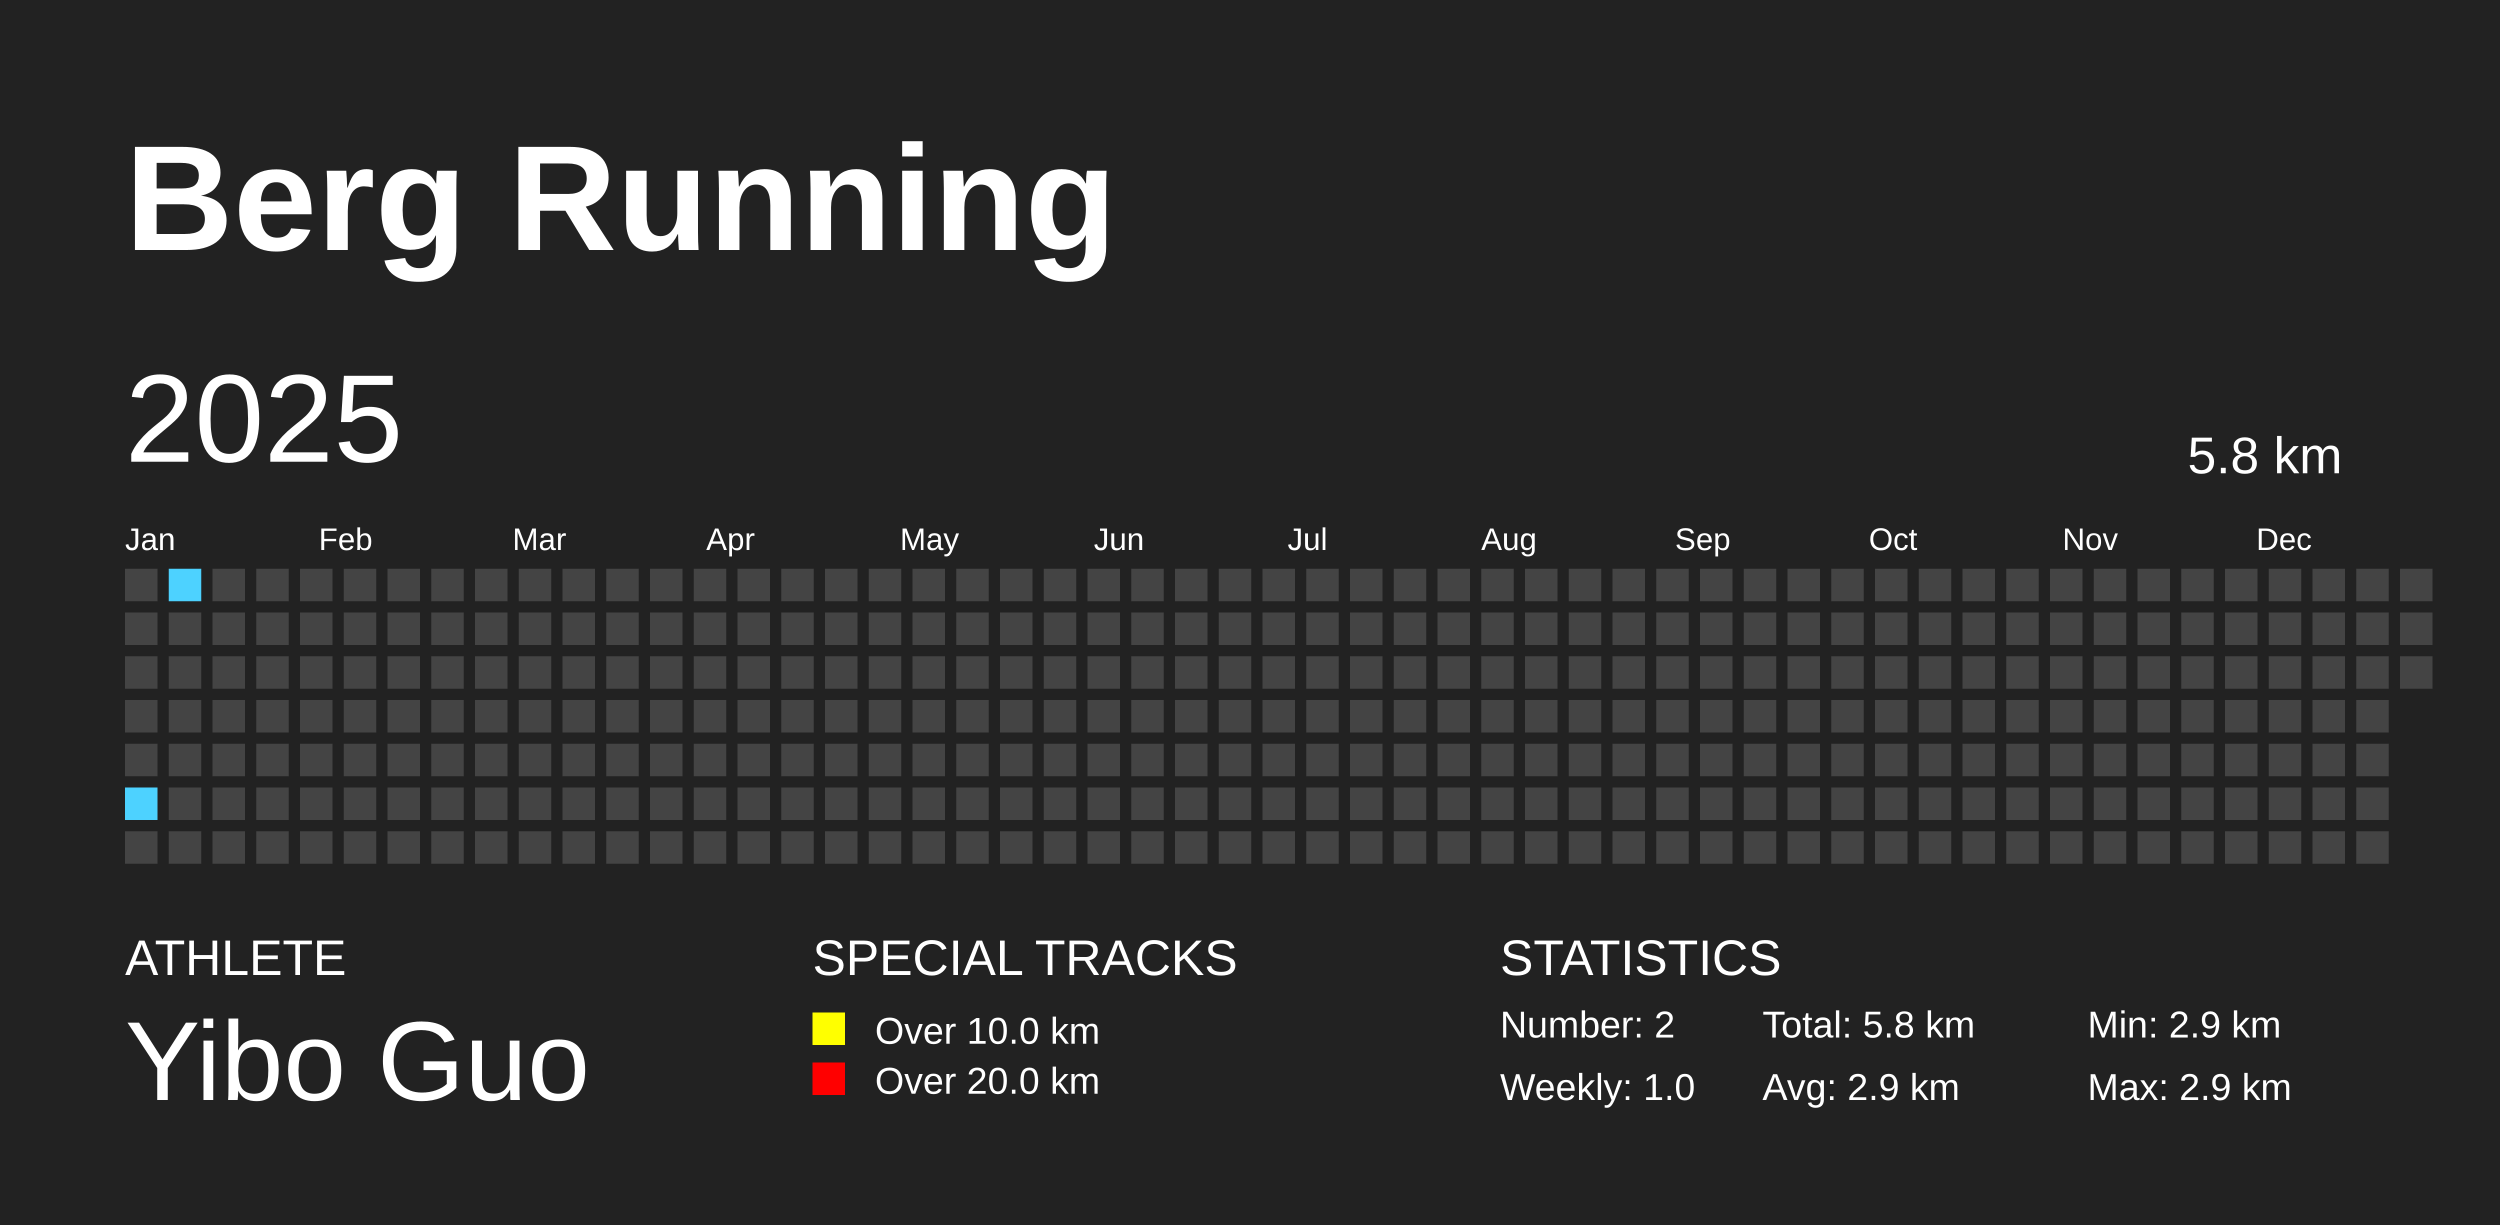
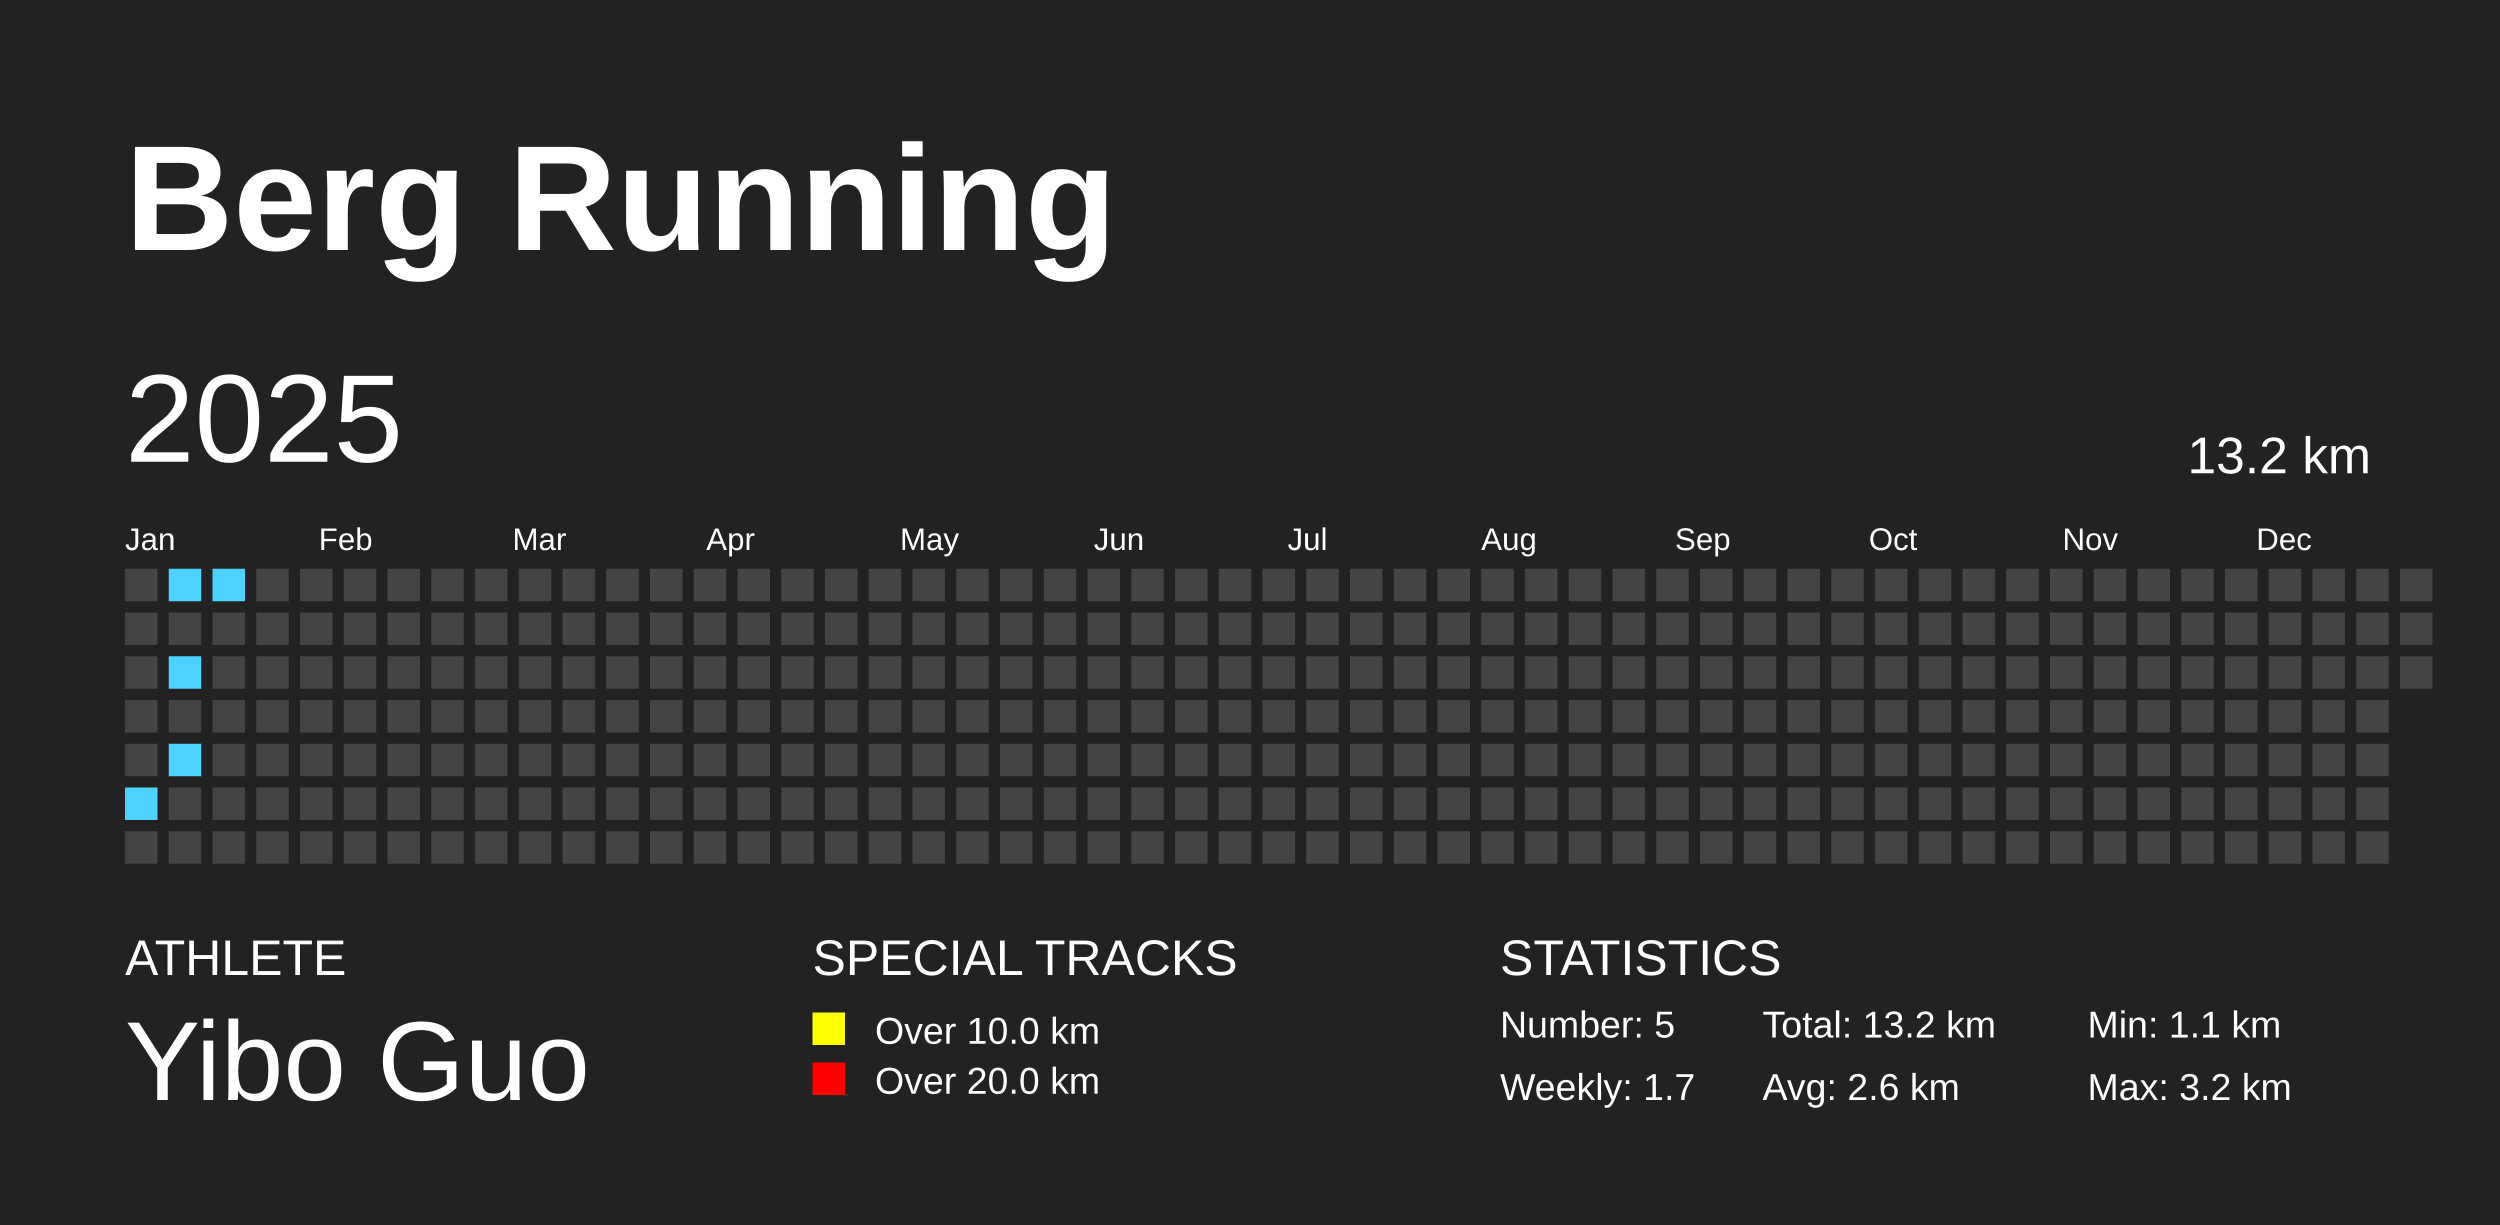
<svg xmlns="http://www.w3.org/2000/svg" baseProfile="full" height="98mm" version="1.1" viewBox="0,0,200,98" width="200mm">
  <defs />
  <rect fill="#222222" height="98" width="200" x="0" y="0" />
  <text fill="#FFFFFF" style="font-size:12px; font-family:Arial; font-weight:bold;" x="10" y="20">Berg Running</text>
  <text fill="#FFFFFF" style="font-size:4px; font-family:Arial" x="10" y="78">ATHLETE</text>
  <text fill="#FFFFFF" style="font-size:9px; font-family:Arial" x="10" y="88">Yibo Guo</text>
  <text fill="#FFFFFF" style="font-size:4px; font-family:Arial" x="65" y="78">SPECIAL TRACKS</text>
  <rect fill="yellow" height="2.6" width="2.6" x="65" y="81" />
  <text fill="#FFFFFF" style="font-size:3px; font-family:Arial" x="70" y="83.5">Over 10.0 km</text>
  <rect fill="red" height="2.6" width="2.6" x="65" y="85" />
  <text fill="#FFFFFF" style="font-size:3px; font-family:Arial" x="70" y="87.5">Over 20.0 km</text>
  <text fill="#FFFFFF" style="font-size:4px; font-family:Arial" x="120" y="78">STATISTICS</text>
-   <text fill="#FFFFFF" style="font-size:3px; font-family:Arial" x="120" y="83">Number: 2</text>
-   <text fill="#FFFFFF" style="font-size:3px; font-family:Arial" x="120" y="88">Weekly: 1.0</text>
-   <text fill="#FFFFFF" style="font-size:3px; font-family:Arial" x="141" y="83">Total: 5.8 km</text>
-   <text fill="#FFFFFF" style="font-size:3px; font-family:Arial" x="141" y="88">Avg: 2.9 km</text>
-   <text fill="#FFFFFF" style="font-size:3px; font-family:Arial" x="167" y="83">Min: 2.9 km</text>
-   <text fill="#FFFFFF" style="font-size:3px; font-family:Arial" x="167" y="88">Max: 2.9 km</text>
+   <text fill="#FFFFFF" style="font-size:3px; font-family:Arial" x="120" y="83">Number: 5</text>
+   <text fill="#FFFFFF" style="font-size:3px; font-family:Arial" x="120" y="88">Weekly: 1.7</text>
+   <text fill="#FFFFFF" style="font-size:3px; font-family:Arial" x="141" y="83">Total: 13.2 km</text>
+   <text fill="#FFFFFF" style="font-size:3px; font-family:Arial" x="141" y="88">Avg: 2.6 km</text>
+   <text fill="#FFFFFF" style="font-size:3px; font-family:Arial" x="167" y="83">Min: 1.1 km</text>
+   <text fill="#FFFFFF" style="font-size:3px; font-family:Arial" x="167" y="88">Max: 3.2 km</text>
  <text dominant-baseline="hanging" fill="#FFFFFF" style="font-size:10.0px; font-family:Arial;" x="10" y="30">2025</text>
-   <text dominant-baseline="hanging" fill="#FFFFFF" style="font-size:4.125px; font-family:Arial;" x="175" y="35">5.8 km</text>
+   <text dominant-baseline="hanging" fill="#FFFFFF" style="font-size:4.125px; font-family:Arial;" x="175" y="35">13.2 km</text>
  <text fill="#FFFFFF" style="font-size:2.5px; font-family:Arial" x="10.0" y="44">Jan</text>
  <text fill="#FFFFFF" style="font-size:2.5px; font-family:Arial" x="25.5" y="44">Feb</text>
  <text fill="#FFFFFF" style="font-size:2.5px; font-family:Arial" x="41.0" y="44">Mar</text>
  <text fill="#FFFFFF" style="font-size:2.5px; font-family:Arial" x="56.5" y="44">Apr</text>
  <text fill="#FFFFFF" style="font-size:2.5px; font-family:Arial" x="72.0" y="44">May</text>
  <text fill="#FFFFFF" style="font-size:2.5px; font-family:Arial" x="87.5" y="44">Jun</text>
  <text fill="#FFFFFF" style="font-size:2.5px; font-family:Arial" x="103.0" y="44">Jul</text>
  <text fill="#FFFFFF" style="font-size:2.5px; font-family:Arial" x="118.5" y="44">Aug</text>
  <text fill="#FFFFFF" style="font-size:2.5px; font-family:Arial" x="134.0" y="44">Sep</text>
  <text fill="#FFFFFF" style="font-size:2.5px; font-family:Arial" x="149.5" y="44">Oct</text>
  <text fill="#FFFFFF" style="font-size:2.5px; font-family:Arial" x="165.0" y="44">Nov</text>
  <text fill="#FFFFFF" style="font-size:2.5px; font-family:Arial" x="180.5" y="44">Dec</text>
  <rect fill="#444444" height="2.6" width="2.6" x="10.0" y="45.5" />
  <rect fill="#444444" height="2.6" width="2.6" x="10.0" y="49.0" />
  <rect fill="#444444" height="2.6" width="2.6" x="10.0" y="52.5" />
  <rect fill="#444444" height="2.6" width="2.6" x="10.0" y="56.0" />
  <rect fill="#444444" height="2.6" width="2.6" x="10.0" y="59.5" />
  <rect fill="#4DD2FF" height="2.6" width="2.6" x="10.0" y="63.0" />
  <rect fill="#444444" height="2.6" width="2.6" x="10.0" y="66.5" />
  <rect fill="#4DD2FF" height="2.6" width="2.6" x="13.5" y="45.5" />
  <rect fill="#444444" height="2.6" width="2.6" x="13.5" y="49.0" />
-   <rect fill="#444444" height="2.6" width="2.6" x="13.5" y="52.5" />
+   <rect fill="#4DD2FF" height="2.6" width="2.6" x="13.5" y="52.5" />
  <rect fill="#444444" height="2.6" width="2.6" x="13.5" y="56.0" />
-   <rect fill="#444444" height="2.6" width="2.6" x="13.5" y="59.5" />
+   <rect fill="#4DD2FF" height="2.6" width="2.6" x="13.5" y="59.5" />
  <rect fill="#444444" height="2.6" width="2.6" x="13.5" y="63.0" />
  <rect fill="#444444" height="2.6" width="2.6" x="13.5" y="66.5" />
-   <rect fill="#444444" height="2.6" width="2.6" x="17.0" y="45.5" />
+   <rect fill="#4DD2FF" height="2.6" width="2.6" x="17.0" y="45.5" />
  <rect fill="#444444" height="2.6" width="2.6" x="17.0" y="49.0" />
  <rect fill="#444444" height="2.6" width="2.6" x="17.0" y="52.5" />
  <rect fill="#444444" height="2.6" width="2.6" x="17.0" y="56.0" />
  <rect fill="#444444" height="2.6" width="2.6" x="17.0" y="59.5" />
  <rect fill="#444444" height="2.6" width="2.6" x="17.0" y="63.0" />
  <rect fill="#444444" height="2.6" width="2.6" x="17.0" y="66.5" />
  <rect fill="#444444" height="2.6" width="2.6" x="20.5" y="45.5" />
  <rect fill="#444444" height="2.6" width="2.6" x="20.5" y="49.0" />
  <rect fill="#444444" height="2.6" width="2.6" x="20.5" y="52.5" />
  <rect fill="#444444" height="2.6" width="2.6" x="20.5" y="56.0" />
  <rect fill="#444444" height="2.6" width="2.6" x="20.5" y="59.5" />
  <rect fill="#444444" height="2.6" width="2.6" x="20.5" y="63.0" />
  <rect fill="#444444" height="2.6" width="2.6" x="20.5" y="66.5" />
  <rect fill="#444444" height="2.6" width="2.6" x="24.0" y="45.5" />
  <rect fill="#444444" height="2.6" width="2.6" x="24.0" y="49.0" />
  <rect fill="#444444" height="2.6" width="2.6" x="24.0" y="52.5" />
  <rect fill="#444444" height="2.6" width="2.6" x="24.0" y="56.0" />
  <rect fill="#444444" height="2.6" width="2.6" x="24.0" y="59.5" />
  <rect fill="#444444" height="2.6" width="2.6" x="24.0" y="63.0" />
  <rect fill="#444444" height="2.6" width="2.6" x="24.0" y="66.5" />
  <rect fill="#444444" height="2.6" width="2.6" x="27.5" y="45.5" />
  <rect fill="#444444" height="2.6" width="2.6" x="27.5" y="49.0" />
  <rect fill="#444444" height="2.6" width="2.6" x="27.5" y="52.5" />
  <rect fill="#444444" height="2.6" width="2.6" x="27.5" y="56.0" />
  <rect fill="#444444" height="2.6" width="2.6" x="27.5" y="59.5" />
  <rect fill="#444444" height="2.6" width="2.6" x="27.5" y="63.0" />
  <rect fill="#444444" height="2.6" width="2.6" x="27.5" y="66.5" />
  <rect fill="#444444" height="2.6" width="2.6" x="31.0" y="45.5" />
  <rect fill="#444444" height="2.6" width="2.6" x="31.0" y="49.0" />
  <rect fill="#444444" height="2.6" width="2.6" x="31.0" y="52.5" />
  <rect fill="#444444" height="2.6" width="2.6" x="31.0" y="56.0" />
  <rect fill="#444444" height="2.6" width="2.6" x="31.0" y="59.5" />
  <rect fill="#444444" height="2.6" width="2.6" x="31.0" y="63.0" />
  <rect fill="#444444" height="2.6" width="2.6" x="31.0" y="66.5" />
  <rect fill="#444444" height="2.6" width="2.6" x="34.5" y="45.5" />
  <rect fill="#444444" height="2.6" width="2.6" x="34.5" y="49.0" />
  <rect fill="#444444" height="2.6" width="2.6" x="34.5" y="52.5" />
  <rect fill="#444444" height="2.6" width="2.6" x="34.5" y="56.0" />
  <rect fill="#444444" height="2.6" width="2.6" x="34.5" y="59.5" />
  <rect fill="#444444" height="2.6" width="2.6" x="34.5" y="63.0" />
  <rect fill="#444444" height="2.6" width="2.6" x="34.5" y="66.5" />
  <rect fill="#444444" height="2.6" width="2.6" x="38.0" y="45.5" />
  <rect fill="#444444" height="2.6" width="2.6" x="38.0" y="49.0" />
  <rect fill="#444444" height="2.6" width="2.6" x="38.0" y="52.5" />
  <rect fill="#444444" height="2.6" width="2.6" x="38.0" y="56.0" />
  <rect fill="#444444" height="2.6" width="2.6" x="38.0" y="59.5" />
  <rect fill="#444444" height="2.6" width="2.6" x="38.0" y="63.0" />
  <rect fill="#444444" height="2.6" width="2.6" x="38.0" y="66.5" />
  <rect fill="#444444" height="2.6" width="2.6" x="41.5" y="45.5" />
  <rect fill="#444444" height="2.6" width="2.6" x="41.5" y="49.0" />
  <rect fill="#444444" height="2.6" width="2.6" x="41.5" y="52.5" />
  <rect fill="#444444" height="2.6" width="2.6" x="41.5" y="56.0" />
  <rect fill="#444444" height="2.6" width="2.6" x="41.5" y="59.5" />
  <rect fill="#444444" height="2.6" width="2.6" x="41.5" y="63.0" />
  <rect fill="#444444" height="2.6" width="2.6" x="41.5" y="66.5" />
  <rect fill="#444444" height="2.6" width="2.6" x="45.0" y="45.5" />
  <rect fill="#444444" height="2.6" width="2.6" x="45.0" y="49.0" />
  <rect fill="#444444" height="2.6" width="2.6" x="45.0" y="52.5" />
  <rect fill="#444444" height="2.6" width="2.6" x="45.0" y="56.0" />
  <rect fill="#444444" height="2.6" width="2.6" x="45.0" y="59.5" />
  <rect fill="#444444" height="2.6" width="2.6" x="45.0" y="63.0" />
  <rect fill="#444444" height="2.6" width="2.6" x="45.0" y="66.5" />
  <rect fill="#444444" height="2.6" width="2.6" x="48.5" y="45.5" />
  <rect fill="#444444" height="2.6" width="2.6" x="48.5" y="49.0" />
  <rect fill="#444444" height="2.6" width="2.6" x="48.5" y="52.5" />
  <rect fill="#444444" height="2.6" width="2.6" x="48.5" y="56.0" />
  <rect fill="#444444" height="2.6" width="2.6" x="48.5" y="59.5" />
  <rect fill="#444444" height="2.6" width="2.6" x="48.5" y="63.0" />
  <rect fill="#444444" height="2.6" width="2.6" x="48.5" y="66.5" />
  <rect fill="#444444" height="2.6" width="2.6" x="52.0" y="45.5" />
  <rect fill="#444444" height="2.6" width="2.6" x="52.0" y="49.0" />
  <rect fill="#444444" height="2.6" width="2.6" x="52.0" y="52.5" />
  <rect fill="#444444" height="2.6" width="2.6" x="52.0" y="56.0" />
  <rect fill="#444444" height="2.6" width="2.6" x="52.0" y="59.5" />
  <rect fill="#444444" height="2.6" width="2.6" x="52.0" y="63.0" />
  <rect fill="#444444" height="2.6" width="2.6" x="52.0" y="66.5" />
  <rect fill="#444444" height="2.6" width="2.6" x="55.5" y="45.5" />
  <rect fill="#444444" height="2.6" width="2.6" x="55.5" y="49.0" />
  <rect fill="#444444" height="2.6" width="2.6" x="55.5" y="52.5" />
  <rect fill="#444444" height="2.6" width="2.6" x="55.5" y="56.0" />
  <rect fill="#444444" height="2.6" width="2.6" x="55.5" y="59.5" />
  <rect fill="#444444" height="2.6" width="2.6" x="55.5" y="63.0" />
  <rect fill="#444444" height="2.6" width="2.6" x="55.5" y="66.5" />
  <rect fill="#444444" height="2.6" width="2.6" x="59.0" y="45.5" />
  <rect fill="#444444" height="2.6" width="2.6" x="59.0" y="49.0" />
  <rect fill="#444444" height="2.6" width="2.6" x="59.0" y="52.5" />
  <rect fill="#444444" height="2.6" width="2.6" x="59.0" y="56.0" />
  <rect fill="#444444" height="2.6" width="2.6" x="59.0" y="59.5" />
  <rect fill="#444444" height="2.6" width="2.6" x="59.0" y="63.0" />
  <rect fill="#444444" height="2.6" width="2.6" x="59.0" y="66.5" />
  <rect fill="#444444" height="2.6" width="2.6" x="62.5" y="45.5" />
  <rect fill="#444444" height="2.6" width="2.6" x="62.5" y="49.0" />
  <rect fill="#444444" height="2.6" width="2.6" x="62.5" y="52.5" />
  <rect fill="#444444" height="2.6" width="2.6" x="62.5" y="56.0" />
  <rect fill="#444444" height="2.6" width="2.6" x="62.5" y="59.5" />
  <rect fill="#444444" height="2.6" width="2.6" x="62.5" y="63.0" />
  <rect fill="#444444" height="2.6" width="2.6" x="62.5" y="66.5" />
  <rect fill="#444444" height="2.6" width="2.6" x="66.0" y="45.5" />
  <rect fill="#444444" height="2.6" width="2.6" x="66.0" y="49.0" />
  <rect fill="#444444" height="2.6" width="2.6" x="66.0" y="52.5" />
  <rect fill="#444444" height="2.6" width="2.6" x="66.0" y="56.0" />
  <rect fill="#444444" height="2.6" width="2.6" x="66.0" y="59.5" />
  <rect fill="#444444" height="2.6" width="2.6" x="66.0" y="63.0" />
  <rect fill="#444444" height="2.6" width="2.6" x="66.0" y="66.5" />
  <rect fill="#444444" height="2.6" width="2.6" x="69.5" y="45.5" />
  <rect fill="#444444" height="2.6" width="2.6" x="69.5" y="49.0" />
  <rect fill="#444444" height="2.6" width="2.6" x="69.5" y="52.5" />
  <rect fill="#444444" height="2.6" width="2.6" x="69.5" y="56.0" />
  <rect fill="#444444" height="2.6" width="2.6" x="69.5" y="59.5" />
  <rect fill="#444444" height="2.6" width="2.6" x="69.5" y="63.0" />
  <rect fill="#444444" height="2.6" width="2.6" x="69.5" y="66.5" />
  <rect fill="#444444" height="2.6" width="2.6" x="73.0" y="45.5" />
  <rect fill="#444444" height="2.6" width="2.6" x="73.0" y="49.0" />
  <rect fill="#444444" height="2.6" width="2.6" x="73.0" y="52.5" />
  <rect fill="#444444" height="2.6" width="2.6" x="73.0" y="56.0" />
  <rect fill="#444444" height="2.6" width="2.6" x="73.0" y="59.5" />
  <rect fill="#444444" height="2.6" width="2.6" x="73.0" y="63.0" />
  <rect fill="#444444" height="2.6" width="2.6" x="73.0" y="66.5" />
  <rect fill="#444444" height="2.6" width="2.6" x="76.5" y="45.5" />
  <rect fill="#444444" height="2.6" width="2.6" x="76.5" y="49.0" />
  <rect fill="#444444" height="2.6" width="2.6" x="76.5" y="52.5" />
  <rect fill="#444444" height="2.6" width="2.6" x="76.5" y="56.0" />
  <rect fill="#444444" height="2.6" width="2.6" x="76.5" y="59.5" />
  <rect fill="#444444" height="2.6" width="2.6" x="76.5" y="63.0" />
  <rect fill="#444444" height="2.6" width="2.6" x="76.5" y="66.5" />
  <rect fill="#444444" height="2.6" width="2.6" x="80.0" y="45.5" />
  <rect fill="#444444" height="2.6" width="2.6" x="80.0" y="49.0" />
  <rect fill="#444444" height="2.6" width="2.6" x="80.0" y="52.5" />
  <rect fill="#444444" height="2.6" width="2.6" x="80.0" y="56.0" />
  <rect fill="#444444" height="2.6" width="2.6" x="80.0" y="59.5" />
  <rect fill="#444444" height="2.6" width="2.6" x="80.0" y="63.0" />
  <rect fill="#444444" height="2.6" width="2.6" x="80.0" y="66.5" />
  <rect fill="#444444" height="2.6" width="2.6" x="83.5" y="45.5" />
  <rect fill="#444444" height="2.6" width="2.6" x="83.5" y="49.0" />
  <rect fill="#444444" height="2.6" width="2.6" x="83.5" y="52.5" />
  <rect fill="#444444" height="2.6" width="2.6" x="83.5" y="56.0" />
  <rect fill="#444444" height="2.6" width="2.6" x="83.5" y="59.5" />
  <rect fill="#444444" height="2.6" width="2.6" x="83.5" y="63.0" />
  <rect fill="#444444" height="2.6" width="2.6" x="83.5" y="66.5" />
  <rect fill="#444444" height="2.6" width="2.6" x="87.0" y="45.5" />
  <rect fill="#444444" height="2.6" width="2.6" x="87.0" y="49.0" />
  <rect fill="#444444" height="2.6" width="2.6" x="87.0" y="52.5" />
  <rect fill="#444444" height="2.6" width="2.6" x="87.0" y="56.0" />
  <rect fill="#444444" height="2.6" width="2.6" x="87.0" y="59.5" />
  <rect fill="#444444" height="2.6" width="2.6" x="87.0" y="63.0" />
  <rect fill="#444444" height="2.6" width="2.6" x="87.0" y="66.5" />
  <rect fill="#444444" height="2.6" width="2.6" x="90.5" y="45.5" />
  <rect fill="#444444" height="2.6" width="2.6" x="90.5" y="49.0" />
  <rect fill="#444444" height="2.6" width="2.6" x="90.5" y="52.5" />
  <rect fill="#444444" height="2.6" width="2.6" x="90.5" y="56.0" />
  <rect fill="#444444" height="2.6" width="2.6" x="90.5" y="59.5" />
  <rect fill="#444444" height="2.6" width="2.6" x="90.5" y="63.0" />
  <rect fill="#444444" height="2.6" width="2.6" x="90.5" y="66.5" />
  <rect fill="#444444" height="2.6" width="2.6" x="94.0" y="45.5" />
  <rect fill="#444444" height="2.6" width="2.6" x="94.0" y="49.0" />
  <rect fill="#444444" height="2.6" width="2.6" x="94.0" y="52.5" />
  <rect fill="#444444" height="2.6" width="2.6" x="94.0" y="56.0" />
  <rect fill="#444444" height="2.6" width="2.6" x="94.0" y="59.5" />
  <rect fill="#444444" height="2.6" width="2.6" x="94.0" y="63.0" />
  <rect fill="#444444" height="2.6" width="2.6" x="94.0" y="66.5" />
  <rect fill="#444444" height="2.6" width="2.6" x="97.5" y="45.5" />
  <rect fill="#444444" height="2.6" width="2.6" x="97.5" y="49.0" />
  <rect fill="#444444" height="2.6" width="2.6" x="97.5" y="52.5" />
  <rect fill="#444444" height="2.6" width="2.6" x="97.5" y="56.0" />
  <rect fill="#444444" height="2.6" width="2.6" x="97.5" y="59.5" />
  <rect fill="#444444" height="2.6" width="2.6" x="97.5" y="63.0" />
  <rect fill="#444444" height="2.6" width="2.6" x="97.5" y="66.5" />
  <rect fill="#444444" height="2.6" width="2.6" x="101.0" y="45.5" />
  <rect fill="#444444" height="2.6" width="2.6" x="101.0" y="49.0" />
  <rect fill="#444444" height="2.6" width="2.6" x="101.0" y="52.5" />
  <rect fill="#444444" height="2.6" width="2.6" x="101.0" y="56.0" />
  <rect fill="#444444" height="2.6" width="2.6" x="101.0" y="59.5" />
  <rect fill="#444444" height="2.6" width="2.6" x="101.0" y="63.0" />
  <rect fill="#444444" height="2.6" width="2.6" x="101.0" y="66.5" />
  <rect fill="#444444" height="2.6" width="2.6" x="104.5" y="45.5" />
  <rect fill="#444444" height="2.6" width="2.6" x="104.5" y="49.0" />
  <rect fill="#444444" height="2.6" width="2.6" x="104.5" y="52.5" />
  <rect fill="#444444" height="2.6" width="2.6" x="104.5" y="56.0" />
  <rect fill="#444444" height="2.6" width="2.6" x="104.5" y="59.5" />
  <rect fill="#444444" height="2.6" width="2.6" x="104.5" y="63.0" />
  <rect fill="#444444" height="2.6" width="2.6" x="104.5" y="66.5" />
  <rect fill="#444444" height="2.6" width="2.6" x="108.0" y="45.5" />
  <rect fill="#444444" height="2.6" width="2.6" x="108.0" y="49.0" />
  <rect fill="#444444" height="2.6" width="2.6" x="108.0" y="52.5" />
  <rect fill="#444444" height="2.6" width="2.6" x="108.0" y="56.0" />
  <rect fill="#444444" height="2.6" width="2.6" x="108.0" y="59.5" />
  <rect fill="#444444" height="2.6" width="2.6" x="108.0" y="63.0" />
  <rect fill="#444444" height="2.6" width="2.6" x="108.0" y="66.5" />
  <rect fill="#444444" height="2.6" width="2.6" x="111.5" y="45.5" />
  <rect fill="#444444" height="2.6" width="2.6" x="111.5" y="49.0" />
  <rect fill="#444444" height="2.6" width="2.6" x="111.5" y="52.5" />
  <rect fill="#444444" height="2.6" width="2.6" x="111.5" y="56.0" />
  <rect fill="#444444" height="2.6" width="2.6" x="111.5" y="59.5" />
  <rect fill="#444444" height="2.6" width="2.6" x="111.5" y="63.0" />
  <rect fill="#444444" height="2.6" width="2.6" x="111.5" y="66.5" />
  <rect fill="#444444" height="2.6" width="2.6" x="115.0" y="45.5" />
  <rect fill="#444444" height="2.6" width="2.6" x="115.0" y="49.0" />
  <rect fill="#444444" height="2.6" width="2.6" x="115.0" y="52.5" />
  <rect fill="#444444" height="2.6" width="2.6" x="115.0" y="56.0" />
  <rect fill="#444444" height="2.6" width="2.6" x="115.0" y="59.5" />
  <rect fill="#444444" height="2.6" width="2.6" x="115.0" y="63.0" />
  <rect fill="#444444" height="2.6" width="2.6" x="115.0" y="66.5" />
  <rect fill="#444444" height="2.6" width="2.6" x="118.5" y="45.5" />
  <rect fill="#444444" height="2.6" width="2.6" x="118.5" y="49.0" />
  <rect fill="#444444" height="2.6" width="2.6" x="118.5" y="52.5" />
  <rect fill="#444444" height="2.6" width="2.6" x="118.5" y="56.0" />
  <rect fill="#444444" height="2.6" width="2.6" x="118.5" y="59.5" />
  <rect fill="#444444" height="2.6" width="2.6" x="118.5" y="63.0" />
  <rect fill="#444444" height="2.6" width="2.6" x="118.5" y="66.5" />
  <rect fill="#444444" height="2.6" width="2.6" x="122.0" y="45.5" />
  <rect fill="#444444" height="2.6" width="2.6" x="122.0" y="49.0" />
  <rect fill="#444444" height="2.6" width="2.6" x="122.0" y="52.5" />
  <rect fill="#444444" height="2.6" width="2.6" x="122.0" y="56.0" />
  <rect fill="#444444" height="2.6" width="2.6" x="122.0" y="59.5" />
  <rect fill="#444444" height="2.6" width="2.6" x="122.0" y="63.0" />
  <rect fill="#444444" height="2.6" width="2.6" x="122.0" y="66.5" />
  <rect fill="#444444" height="2.6" width="2.6" x="125.5" y="45.5" />
  <rect fill="#444444" height="2.6" width="2.6" x="125.5" y="49.0" />
  <rect fill="#444444" height="2.6" width="2.6" x="125.5" y="52.5" />
  <rect fill="#444444" height="2.6" width="2.6" x="125.5" y="56.0" />
  <rect fill="#444444" height="2.6" width="2.6" x="125.5" y="59.5" />
  <rect fill="#444444" height="2.6" width="2.6" x="125.5" y="63.0" />
  <rect fill="#444444" height="2.6" width="2.6" x="125.5" y="66.5" />
  <rect fill="#444444" height="2.6" width="2.6" x="129.0" y="45.5" />
  <rect fill="#444444" height="2.6" width="2.6" x="129.0" y="49.0" />
  <rect fill="#444444" height="2.6" width="2.6" x="129.0" y="52.5" />
  <rect fill="#444444" height="2.6" width="2.6" x="129.0" y="56.0" />
  <rect fill="#444444" height="2.6" width="2.6" x="129.0" y="59.5" />
  <rect fill="#444444" height="2.6" width="2.6" x="129.0" y="63.0" />
  <rect fill="#444444" height="2.6" width="2.6" x="129.0" y="66.5" />
  <rect fill="#444444" height="2.6" width="2.6" x="132.5" y="45.5" />
  <rect fill="#444444" height="2.6" width="2.6" x="132.5" y="49.0" />
  <rect fill="#444444" height="2.6" width="2.6" x="132.5" y="52.5" />
  <rect fill="#444444" height="2.6" width="2.6" x="132.5" y="56.0" />
  <rect fill="#444444" height="2.6" width="2.6" x="132.5" y="59.5" />
  <rect fill="#444444" height="2.6" width="2.6" x="132.5" y="63.0" />
  <rect fill="#444444" height="2.6" width="2.6" x="132.5" y="66.5" />
  <rect fill="#444444" height="2.6" width="2.6" x="136.0" y="45.5" />
  <rect fill="#444444" height="2.6" width="2.6" x="136.0" y="49.0" />
  <rect fill="#444444" height="2.6" width="2.6" x="136.0" y="52.5" />
  <rect fill="#444444" height="2.6" width="2.6" x="136.0" y="56.0" />
  <rect fill="#444444" height="2.6" width="2.6" x="136.0" y="59.5" />
  <rect fill="#444444" height="2.6" width="2.6" x="136.0" y="63.0" />
  <rect fill="#444444" height="2.6" width="2.6" x="136.0" y="66.5" />
  <rect fill="#444444" height="2.6" width="2.6" x="139.5" y="45.5" />
  <rect fill="#444444" height="2.6" width="2.6" x="139.5" y="49.0" />
  <rect fill="#444444" height="2.6" width="2.6" x="139.5" y="52.5" />
  <rect fill="#444444" height="2.6" width="2.6" x="139.5" y="56.0" />
  <rect fill="#444444" height="2.6" width="2.6" x="139.5" y="59.5" />
  <rect fill="#444444" height="2.6" width="2.6" x="139.5" y="63.0" />
  <rect fill="#444444" height="2.6" width="2.6" x="139.5" y="66.5" />
  <rect fill="#444444" height="2.6" width="2.6" x="143.0" y="45.5" />
  <rect fill="#444444" height="2.6" width="2.6" x="143.0" y="49.0" />
  <rect fill="#444444" height="2.6" width="2.6" x="143.0" y="52.5" />
  <rect fill="#444444" height="2.6" width="2.6" x="143.0" y="56.0" />
  <rect fill="#444444" height="2.6" width="2.6" x="143.0" y="59.5" />
  <rect fill="#444444" height="2.6" width="2.6" x="143.0" y="63.0" />
  <rect fill="#444444" height="2.6" width="2.6" x="143.0" y="66.5" />
  <rect fill="#444444" height="2.6" width="2.6" x="146.5" y="45.5" />
  <rect fill="#444444" height="2.6" width="2.6" x="146.5" y="49.0" />
  <rect fill="#444444" height="2.6" width="2.6" x="146.5" y="52.5" />
  <rect fill="#444444" height="2.6" width="2.6" x="146.5" y="56.0" />
  <rect fill="#444444" height="2.6" width="2.6" x="146.5" y="59.5" />
  <rect fill="#444444" height="2.6" width="2.6" x="146.5" y="63.0" />
  <rect fill="#444444" height="2.6" width="2.6" x="146.5" y="66.5" />
  <rect fill="#444444" height="2.6" width="2.6" x="150.0" y="45.5" />
  <rect fill="#444444" height="2.6" width="2.6" x="150.0" y="49.0" />
  <rect fill="#444444" height="2.6" width="2.6" x="150.0" y="52.5" />
  <rect fill="#444444" height="2.6" width="2.6" x="150.0" y="56.0" />
  <rect fill="#444444" height="2.6" width="2.6" x="150.0" y="59.5" />
  <rect fill="#444444" height="2.6" width="2.6" x="150.0" y="63.0" />
  <rect fill="#444444" height="2.6" width="2.6" x="150.0" y="66.5" />
  <rect fill="#444444" height="2.6" width="2.6" x="153.5" y="45.5" />
  <rect fill="#444444" height="2.6" width="2.6" x="153.5" y="49.0" />
  <rect fill="#444444" height="2.6" width="2.6" x="153.5" y="52.5" />
  <rect fill="#444444" height="2.6" width="2.6" x="153.5" y="56.0" />
  <rect fill="#444444" height="2.6" width="2.6" x="153.5" y="59.5" />
  <rect fill="#444444" height="2.6" width="2.6" x="153.5" y="63.0" />
  <rect fill="#444444" height="2.6" width="2.6" x="153.5" y="66.5" />
  <rect fill="#444444" height="2.6" width="2.6" x="157.0" y="45.5" />
  <rect fill="#444444" height="2.6" width="2.6" x="157.0" y="49.0" />
  <rect fill="#444444" height="2.6" width="2.6" x="157.0" y="52.5" />
  <rect fill="#444444" height="2.6" width="2.6" x="157.0" y="56.0" />
  <rect fill="#444444" height="2.6" width="2.6" x="157.0" y="59.5" />
  <rect fill="#444444" height="2.6" width="2.6" x="157.0" y="63.0" />
  <rect fill="#444444" height="2.6" width="2.6" x="157.0" y="66.5" />
  <rect fill="#444444" height="2.6" width="2.6" x="160.5" y="45.5" />
  <rect fill="#444444" height="2.6" width="2.6" x="160.5" y="49.0" />
  <rect fill="#444444" height="2.6" width="2.6" x="160.5" y="52.5" />
  <rect fill="#444444" height="2.6" width="2.6" x="160.5" y="56.0" />
  <rect fill="#444444" height="2.6" width="2.6" x="160.5" y="59.5" />
  <rect fill="#444444" height="2.6" width="2.6" x="160.5" y="63.0" />
  <rect fill="#444444" height="2.6" width="2.6" x="160.5" y="66.5" />
  <rect fill="#444444" height="2.6" width="2.6" x="164.0" y="45.5" />
  <rect fill="#444444" height="2.6" width="2.6" x="164.0" y="49.0" />
  <rect fill="#444444" height="2.6" width="2.6" x="164.0" y="52.5" />
  <rect fill="#444444" height="2.6" width="2.6" x="164.0" y="56.0" />
  <rect fill="#444444" height="2.6" width="2.6" x="164.0" y="59.5" />
  <rect fill="#444444" height="2.6" width="2.6" x="164.0" y="63.0" />
  <rect fill="#444444" height="2.6" width="2.6" x="164.0" y="66.5" />
  <rect fill="#444444" height="2.6" width="2.6" x="167.5" y="45.5" />
  <rect fill="#444444" height="2.6" width="2.6" x="167.5" y="49.0" />
  <rect fill="#444444" height="2.6" width="2.6" x="167.5" y="52.5" />
  <rect fill="#444444" height="2.6" width="2.6" x="167.5" y="56.0" />
  <rect fill="#444444" height="2.6" width="2.6" x="167.5" y="59.5" />
  <rect fill="#444444" height="2.6" width="2.6" x="167.5" y="63.0" />
  <rect fill="#444444" height="2.6" width="2.6" x="167.5" y="66.5" />
  <rect fill="#444444" height="2.6" width="2.6" x="171.0" y="45.5" />
  <rect fill="#444444" height="2.6" width="2.6" x="171.0" y="49.0" />
  <rect fill="#444444" height="2.6" width="2.6" x="171.0" y="52.5" />
  <rect fill="#444444" height="2.6" width="2.6" x="171.0" y="56.0" />
  <rect fill="#444444" height="2.6" width="2.6" x="171.0" y="59.5" />
  <rect fill="#444444" height="2.6" width="2.6" x="171.0" y="63.0" />
  <rect fill="#444444" height="2.6" width="2.6" x="171.0" y="66.5" />
  <rect fill="#444444" height="2.6" width="2.6" x="174.5" y="45.5" />
  <rect fill="#444444" height="2.6" width="2.6" x="174.5" y="49.0" />
  <rect fill="#444444" height="2.6" width="2.6" x="174.5" y="52.5" />
  <rect fill="#444444" height="2.6" width="2.6" x="174.5" y="56.0" />
  <rect fill="#444444" height="2.6" width="2.6" x="174.5" y="59.5" />
  <rect fill="#444444" height="2.6" width="2.6" x="174.5" y="63.0" />
  <rect fill="#444444" height="2.6" width="2.6" x="174.5" y="66.5" />
  <rect fill="#444444" height="2.6" width="2.6" x="178.0" y="45.5" />
  <rect fill="#444444" height="2.6" width="2.6" x="178.0" y="49.0" />
  <rect fill="#444444" height="2.6" width="2.6" x="178.0" y="52.5" />
  <rect fill="#444444" height="2.6" width="2.6" x="178.0" y="56.0" />
  <rect fill="#444444" height="2.6" width="2.6" x="178.0" y="59.5" />
  <rect fill="#444444" height="2.6" width="2.6" x="178.0" y="63.0" />
  <rect fill="#444444" height="2.6" width="2.6" x="178.0" y="66.5" />
  <rect fill="#444444" height="2.6" width="2.6" x="181.5" y="45.5" />
  <rect fill="#444444" height="2.6" width="2.6" x="181.5" y="49.0" />
  <rect fill="#444444" height="2.6" width="2.6" x="181.5" y="52.5" />
  <rect fill="#444444" height="2.6" width="2.6" x="181.5" y="56.0" />
  <rect fill="#444444" height="2.6" width="2.6" x="181.5" y="59.5" />
  <rect fill="#444444" height="2.6" width="2.6" x="181.5" y="63.0" />
  <rect fill="#444444" height="2.6" width="2.6" x="181.5" y="66.5" />
  <rect fill="#444444" height="2.6" width="2.6" x="185.0" y="45.5" />
  <rect fill="#444444" height="2.6" width="2.6" x="185.0" y="49.0" />
  <rect fill="#444444" height="2.6" width="2.6" x="185.0" y="52.5" />
  <rect fill="#444444" height="2.6" width="2.6" x="185.0" y="56.0" />
  <rect fill="#444444" height="2.6" width="2.6" x="185.0" y="59.5" />
  <rect fill="#444444" height="2.6" width="2.6" x="185.0" y="63.0" />
  <rect fill="#444444" height="2.6" width="2.6" x="185.0" y="66.5" />
  <rect fill="#444444" height="2.6" width="2.6" x="188.5" y="45.5" />
  <rect fill="#444444" height="2.6" width="2.6" x="188.5" y="49.0" />
  <rect fill="#444444" height="2.6" width="2.6" x="188.5" y="52.5" />
  <rect fill="#444444" height="2.6" width="2.6" x="188.5" y="56.0" />
  <rect fill="#444444" height="2.6" width="2.6" x="188.5" y="59.5" />
  <rect fill="#444444" height="2.6" width="2.6" x="188.5" y="63.0" />
  <rect fill="#444444" height="2.6" width="2.6" x="188.5" y="66.5" />
  <rect fill="#444444" height="2.6" width="2.6" x="192.0" y="45.5" />
  <rect fill="#444444" height="2.6" width="2.6" x="192.0" y="49.0" />
  <rect fill="#444444" height="2.6" width="2.6" x="192.0" y="52.5" />
</svg>
